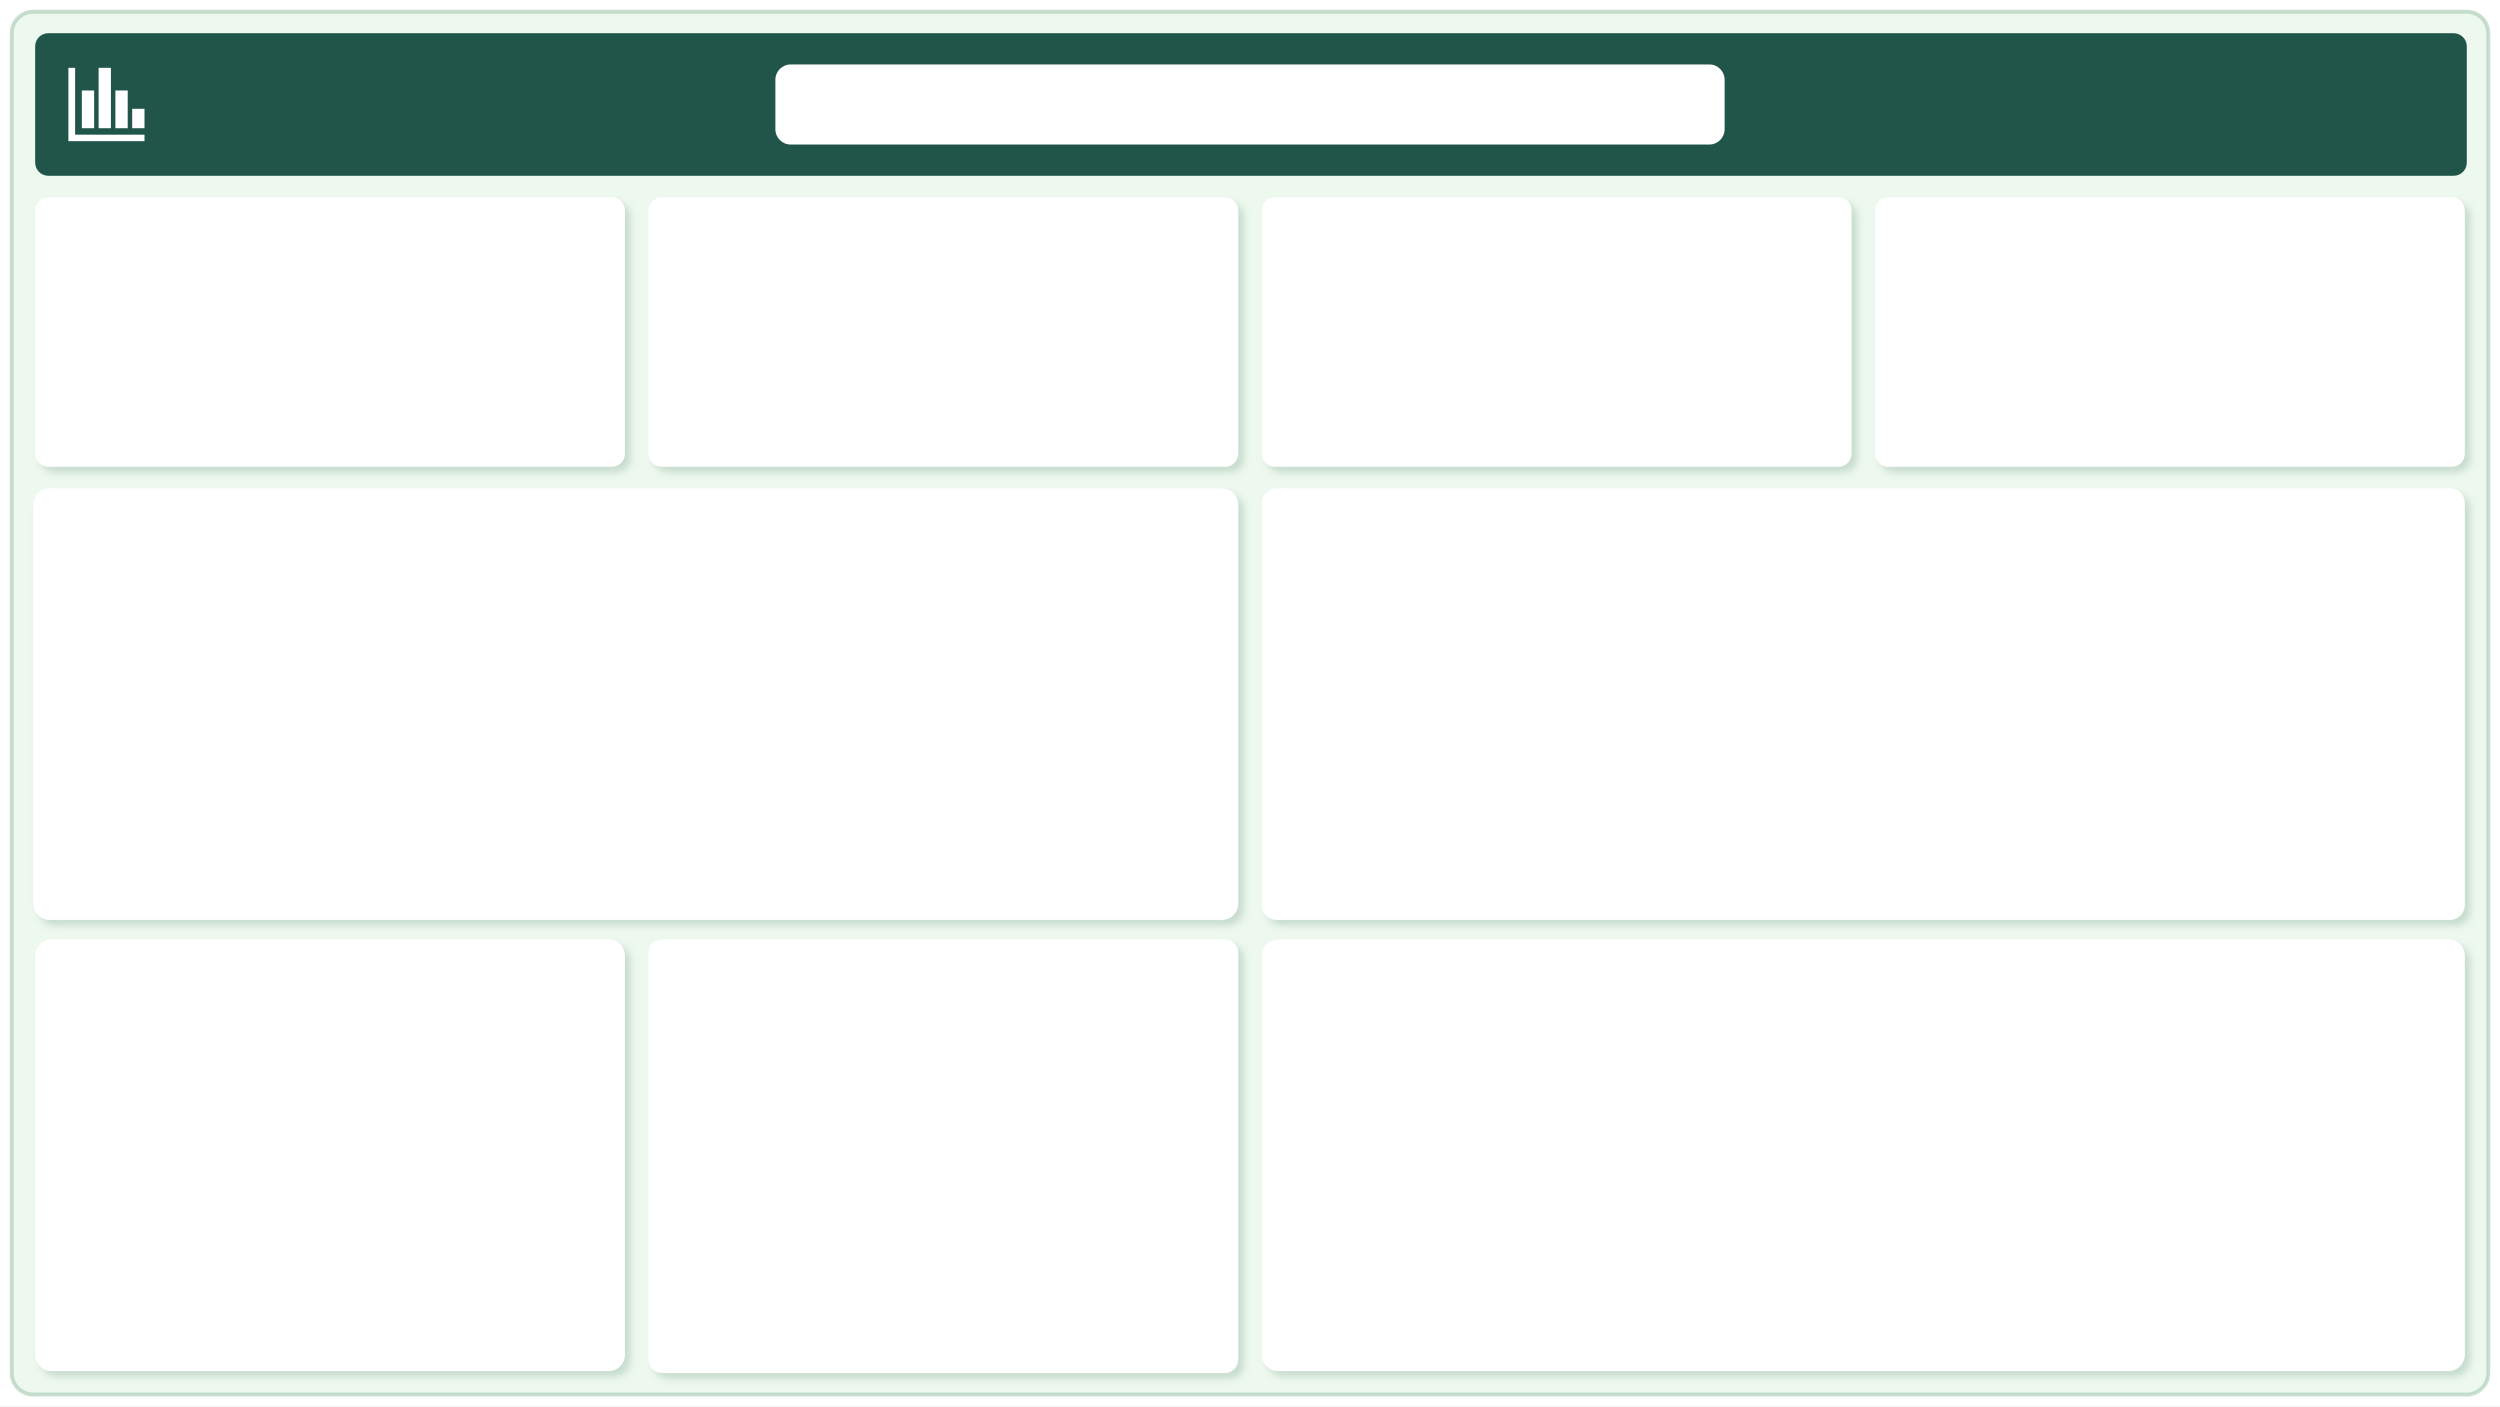
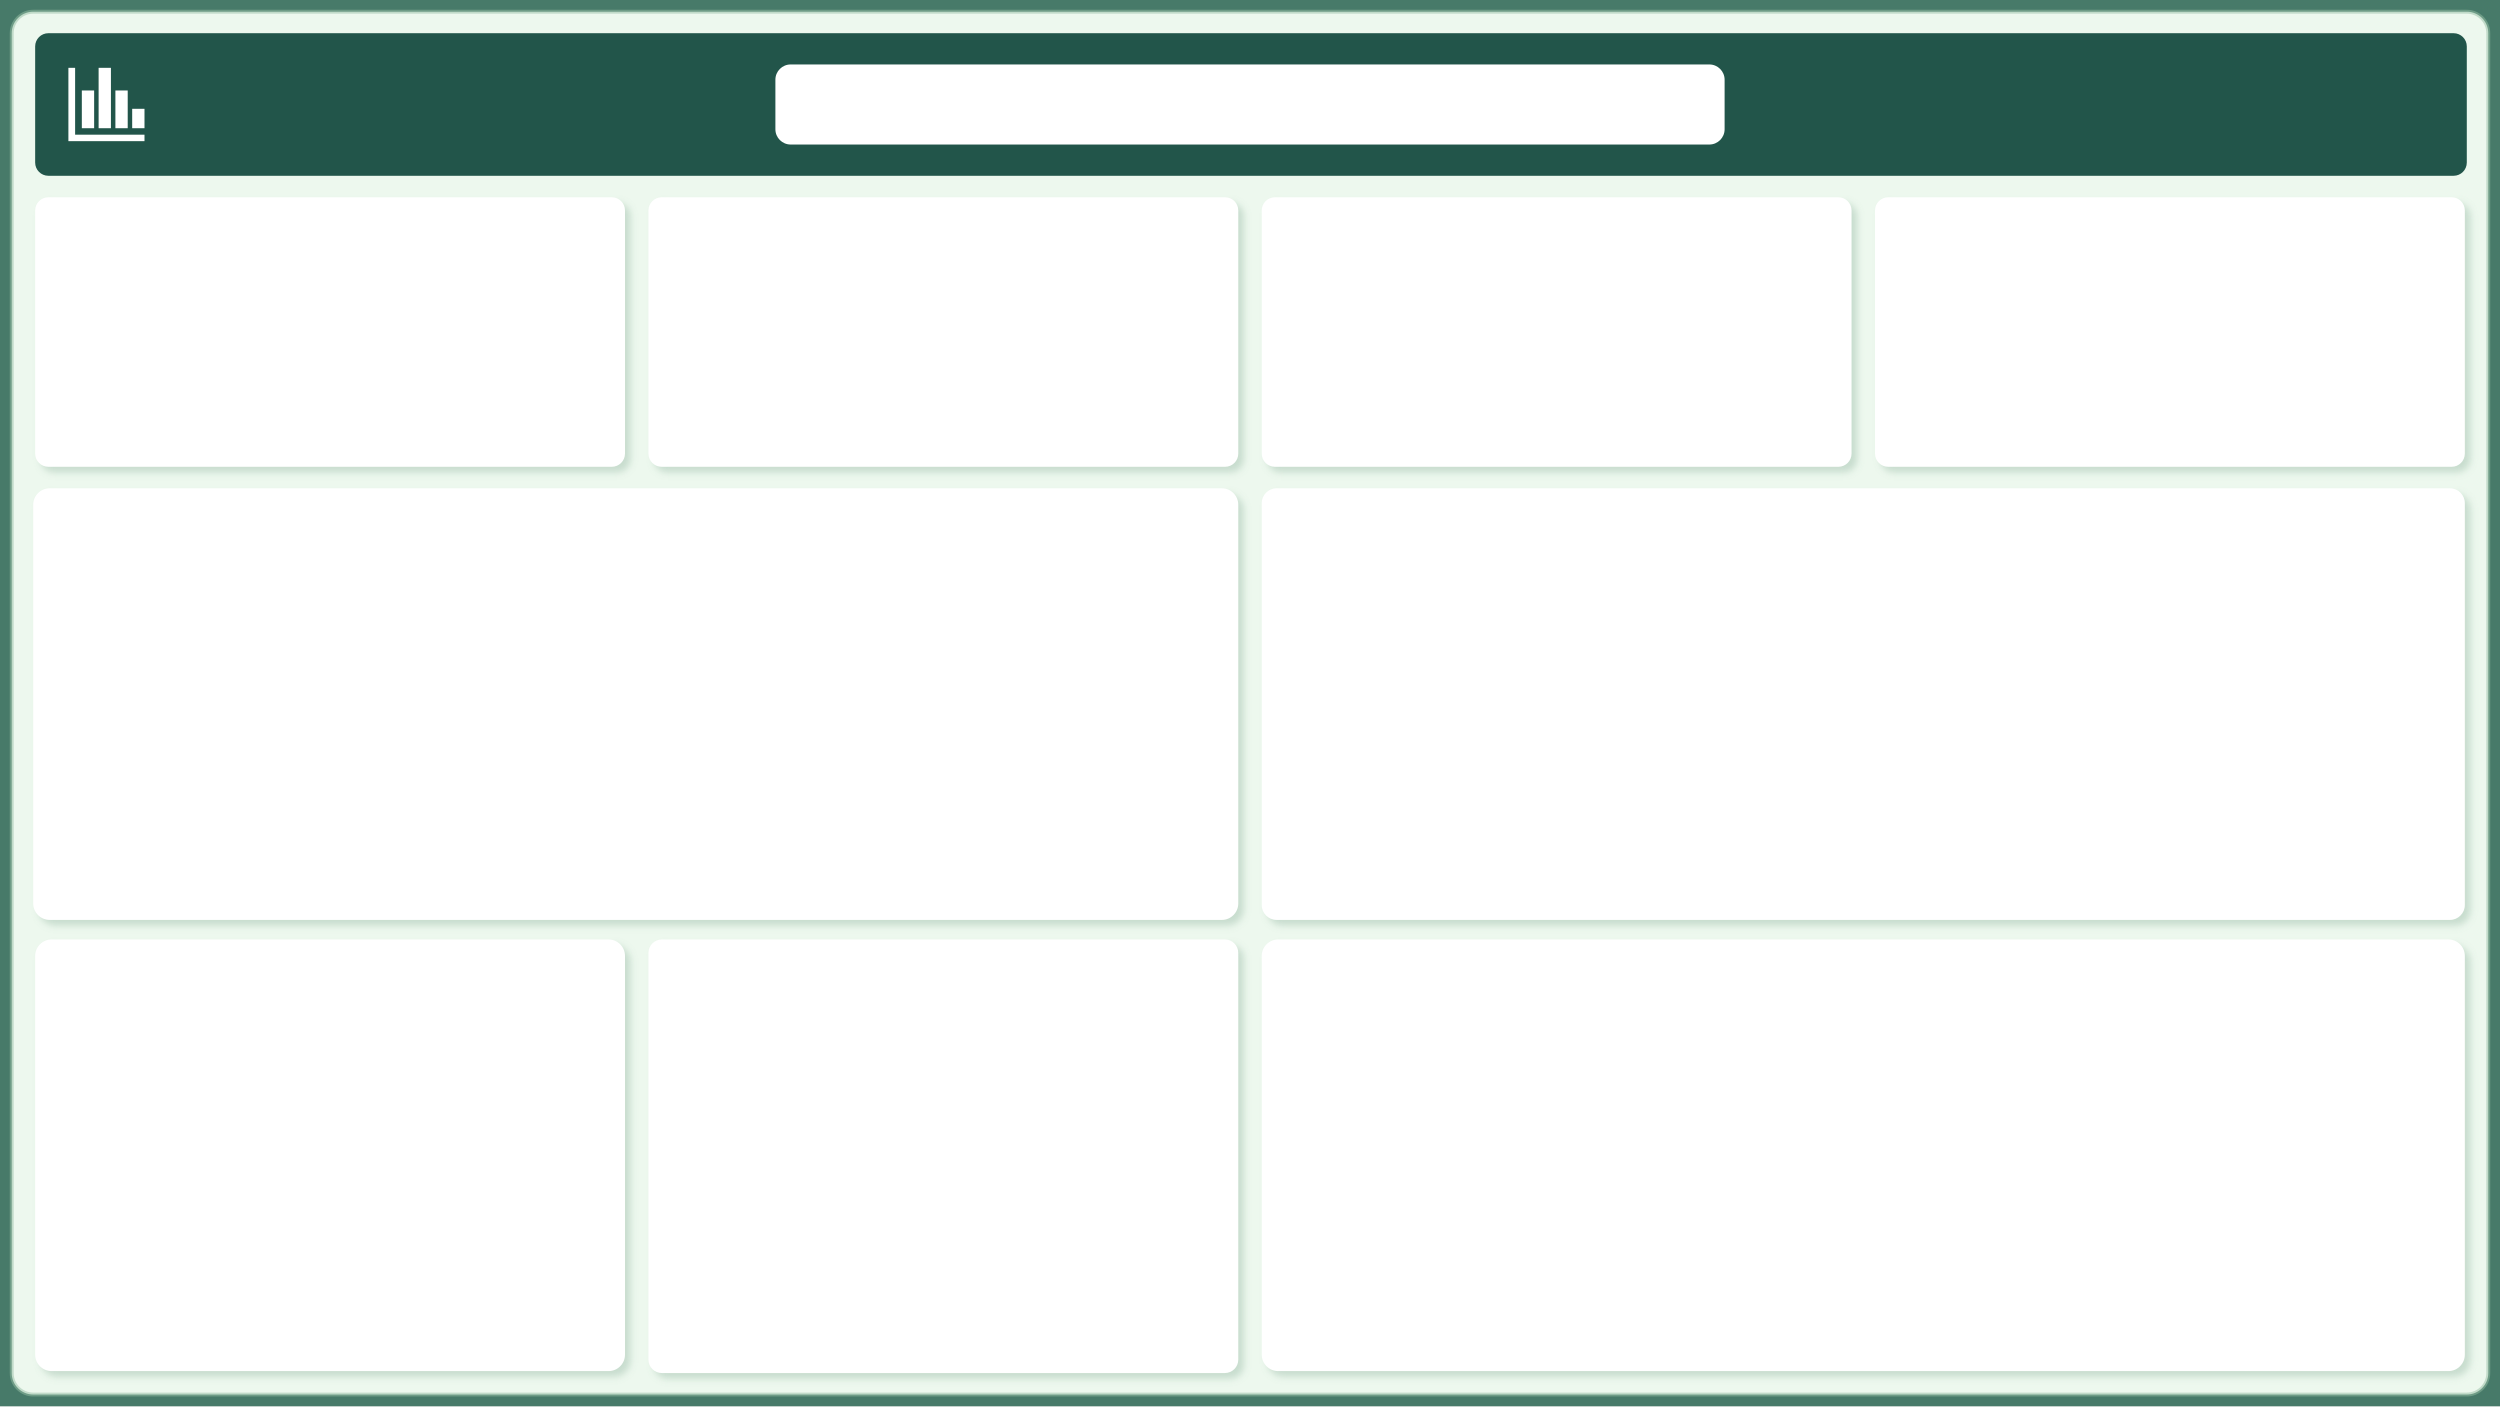
<svg xmlns="http://www.w3.org/2000/svg" width="1280" height="720" overflow="hidden">
  <defs>
    <filter id="fx0" x="-10%" y="-10%" width="120%" height="120%" filterUnits="userSpaceOnUse" primitiveUnits="userSpaceOnUse">
      <feComponentTransfer color-interpolation-filters="sRGB">
        <feFuncR type="discrete" tableValues="0.561 0.561" />
        <feFuncG type="discrete" tableValues="0.71 0.71" />
        <feFuncB type="discrete" tableValues="0.616 0.616" />
        <feFuncA type="linear" slope="0.4" intercept="0" />
      </feComponentTransfer>
      <feGaussianBlur stdDeviation="1.778 1.778" />
    </filter>
    <filter id="fx1" x="-10%" y="-10%" width="120%" height="120%" filterUnits="userSpaceOnUse" primitiveUnits="userSpaceOnUse">
      <feComponentTransfer color-interpolation-filters="sRGB">
        <feFuncR type="discrete" tableValues="0.561 0.561" />
        <feFuncG type="discrete" tableValues="0.71 0.71" />
        <feFuncB type="discrete" tableValues="0.616 0.616" />
        <feFuncA type="linear" slope="0.4" intercept="0" />
      </feComponentTransfer>
      <feGaussianBlur stdDeviation="1.778 1.778" />
    </filter>
    <filter id="fx2" x="-10%" y="-10%" width="120%" height="120%" filterUnits="userSpaceOnUse" primitiveUnits="userSpaceOnUse">
      <feComponentTransfer color-interpolation-filters="sRGB">
        <feFuncR type="discrete" tableValues="0.561 0.561" />
        <feFuncG type="discrete" tableValues="0.71 0.71" />
        <feFuncB type="discrete" tableValues="0.616 0.616" />
        <feFuncA type="linear" slope="0.4" intercept="0" />
      </feComponentTransfer>
      <feGaussianBlur stdDeviation="1.778 1.778" />
    </filter>
    <filter id="fx3" x="-10%" y="-10%" width="120%" height="120%" filterUnits="userSpaceOnUse" primitiveUnits="userSpaceOnUse">
      <feComponentTransfer color-interpolation-filters="sRGB">
        <feFuncR type="discrete" tableValues="0.561 0.561" />
        <feFuncG type="discrete" tableValues="0.71 0.71" />
        <feFuncB type="discrete" tableValues="0.616 0.616" />
        <feFuncA type="linear" slope="0.4" intercept="0" />
      </feComponentTransfer>
      <feGaussianBlur stdDeviation="1.778 1.778" />
    </filter>
    <filter id="fx4" x="-10%" y="-10%" width="120%" height="120%" filterUnits="userSpaceOnUse" primitiveUnits="userSpaceOnUse">
      <feComponentTransfer color-interpolation-filters="sRGB">
        <feFuncR type="discrete" tableValues="0.561 0.561" />
        <feFuncG type="discrete" tableValues="0.71 0.71" />
        <feFuncB type="discrete" tableValues="0.616 0.616" />
        <feFuncA type="linear" slope="0.4" intercept="0" />
      </feComponentTransfer>
      <feGaussianBlur stdDeviation="1.778 1.778" />
    </filter>
    <filter id="fx5" x="-10%" y="-10%" width="120%" height="120%" filterUnits="userSpaceOnUse" primitiveUnits="userSpaceOnUse">
      <feComponentTransfer color-interpolation-filters="sRGB">
        <feFuncR type="discrete" tableValues="0.561 0.561" />
        <feFuncG type="discrete" tableValues="0.71 0.71" />
        <feFuncB type="discrete" tableValues="0.616 0.616" />
        <feFuncA type="linear" slope="0.4" intercept="0" />
      </feComponentTransfer>
      <feGaussianBlur stdDeviation="1.778 1.778" />
    </filter>
    <filter id="fx6" x="-10%" y="-10%" width="120%" height="120%" filterUnits="userSpaceOnUse" primitiveUnits="userSpaceOnUse">
      <feComponentTransfer color-interpolation-filters="sRGB">
        <feFuncR type="discrete" tableValues="0.561 0.561" />
        <feFuncG type="discrete" tableValues="0.71 0.71" />
        <feFuncB type="discrete" tableValues="0.616 0.616" />
        <feFuncA type="linear" slope="0.4" intercept="0" />
      </feComponentTransfer>
      <feGaussianBlur stdDeviation="1.778 1.778" />
    </filter>
    <filter id="fx7" x="-10%" y="-10%" width="120%" height="120%" filterUnits="userSpaceOnUse" primitiveUnits="userSpaceOnUse">
      <feComponentTransfer color-interpolation-filters="sRGB">
        <feFuncR type="discrete" tableValues="0.561 0.561" />
        <feFuncG type="discrete" tableValues="0.71 0.71" />
        <feFuncB type="discrete" tableValues="0.616 0.616" />
        <feFuncA type="linear" slope="0.4" intercept="0" />
      </feComponentTransfer>
      <feGaussianBlur stdDeviation="1.778 1.778" />
    </filter>
    <filter id="fx8" x="-10%" y="-10%" width="120%" height="120%" filterUnits="userSpaceOnUse" primitiveUnits="userSpaceOnUse">
      <feComponentTransfer color-interpolation-filters="sRGB">
        <feFuncR type="discrete" tableValues="0.561 0.561" />
        <feFuncG type="discrete" tableValues="0.71 0.71" />
        <feFuncB type="discrete" tableValues="0.616 0.616" />
        <feFuncA type="linear" slope="0.4" intercept="0" />
      </feComponentTransfer>
      <feGaussianBlur stdDeviation="1.778 1.778" />
    </filter>
  </defs>
  <g>
-     <rect x="0" y="0" width="1280" height="720" fill="#FFFFFF" />
+     <rect x="0" y="0" width="1280" height="720" fill="#477A69" />
    <path d="M6 16.995C6 10.923 10.923 6 16.995 6L1263 6C1269.08 6 1274 10.923 1274 16.995L1274 703.005C1274 709.077 1269.08 714 1263 714L16.995 714C10.923 714 6 709.077 6 703.005Z" stroke="#95BDA3" stroke-width="2" stroke-miterlimit="8" stroke-opacity="0.502" fill="#EDF8EE" fill-rule="evenodd" />
    <path d="M18 23.76C18 20.027 21.027 17 24.76 17L1256.24 17C1259.97 17 1263 20.027 1263 23.76L1263 83.24C1263 86.973 1259.97 90 1256.24 90L24.76 90C21.027 90 18 86.973 18 83.24Z" fill="#22554A" fill-rule="evenodd" />
    <g filter="url(#fx0)" transform="translate(14 97)">
      <g>
        <path d="M6.828 13.593C6.828 9.857 9.857 6.828 13.593 6.828L302.064 6.828C305.8 6.828 308.828 9.857 308.828 13.593L308.828 138.064C308.828 141.8 305.8 144.828 302.064 144.828L13.593 144.828C9.857 144.828 6.828 141.8 6.828 138.064Z" fill="#FFFFFF" fill-rule="evenodd" />
      </g>
    </g>
    <path d="M18 107.765C18 104.029 21.029 101 24.765 101L313.235 101C316.971 101 320 104.029 320 107.765L320 232.235C320 235.971 316.971 239 313.235 239L24.765 239C21.029 239 18 235.971 18 232.235Z" fill="#FFFFFF" fill-rule="evenodd" />
    <g filter="url(#fx1)" transform="translate(956 97)">
      <g>
        <path d="M6.828 13.593C6.828 9.857 9.857 6.828 13.593 6.828L302.064 6.828C305.8 6.828 308.828 9.857 308.828 13.593L308.828 138.064C308.828 141.8 305.8 144.828 302.064 144.828L13.593 144.828C9.857 144.828 6.828 141.8 6.828 138.064Z" fill="#FFFFFF" fill-rule="evenodd" />
      </g>
    </g>
    <path d="M960 107.765C960 104.029 963.029 101 966.765 101L1255.24 101C1258.97 101 1262 104.029 1262 107.765L1262 232.235C1262 235.971 1258.97 239 1255.24 239L966.765 239C963.029 239 960 235.971 960 232.235Z" fill="#FFFFFF" fill-rule="evenodd" />
    <g filter="url(#fx2)" transform="translate(328 97)">
      <g>
        <path d="M6.828 13.593C6.828 9.857 9.857 6.828 13.593 6.828L302.064 6.828C305.8 6.828 308.828 9.857 308.828 13.593L308.828 138.064C308.828 141.8 305.8 144.828 302.064 144.828L13.593 144.828C9.857 144.828 6.828 141.8 6.828 138.064Z" fill="#FFFFFF" fill-rule="evenodd" />
      </g>
    </g>
    <path d="M332 107.765C332 104.029 335.029 101 338.765 101L627.235 101C630.971 101 634 104.029 634 107.765L634 232.235C634 235.971 630.971 239 627.235 239L338.765 239C335.029 239 332 235.971 332 232.235Z" fill="#FFFFFF" fill-rule="evenodd" />
    <g filter="url(#fx3)" transform="translate(642 97)">
      <g>
        <path d="M6.828 13.593C6.828 9.857 9.857 6.828 13.593 6.828L302.064 6.828C305.8 6.828 308.828 9.857 308.828 13.593L308.828 138.064C308.828 141.8 305.8 144.828 302.064 144.828L13.593 144.828C9.857 144.828 6.828 141.8 6.828 138.064Z" fill="#FFFFFF" fill-rule="evenodd" />
      </g>
    </g>
    <path d="M646 107.765C646 104.029 649.029 101 652.765 101L941.235 101C944.971 101 948 104.029 948 107.765L948 232.235C948 235.971 944.971 239 941.235 239L652.765 239C649.029 239 646 235.971 646 232.235Z" fill="#FFFFFF" fill-rule="evenodd" />
    <g filter="url(#fx4)" transform="translate(14 477)">
      <g>
        <path d="M6.828 15.26C6.828 10.603 10.603 6.828 15.26 6.828L300.397 6.828C305.054 6.828 308.828 10.603 308.828 15.26L308.828 219.397C308.828 224.054 305.054 227.828 300.397 227.828L15.26 227.828C10.603 227.828 6.828 224.054 6.828 219.397Z" fill="#FFFFFF" fill-rule="evenodd" />
      </g>
    </g>
    <path d="M18 489.431C18 484.775 21.775 481 26.431 481L311.569 481C316.225 481 320 484.775 320 489.431L320 693.569C320 698.225 316.225 702 311.569 702L26.431 702C21.775 702 18 698.225 18 693.569Z" fill="#FFFFFF" fill-rule="evenodd" />
    <g filter="url(#fx5)" transform="translate(328 477)">
      <g>
        <path d="M6.828 13.706C6.828 9.908 9.908 6.828 13.706 6.828L301.951 6.828C305.749 6.828 308.828 9.908 308.828 13.706L308.828 221.951C308.828 225.749 305.749 228.828 301.951 228.828L13.706 228.828C9.908 228.828 6.828 225.749 6.828 221.951Z" fill="#FFFFFF" fill-rule="evenodd" />
      </g>
    </g>
    <path d="M332 487.878C332 484.079 335.079 481 338.878 481L627.122 481C630.921 481 634 484.079 634 487.878L634 696.122C634 699.921 630.921 703 627.122 703L338.878 703C335.079 703 332 699.921 332 696.122Z" fill="#FFFFFF" fill-rule="evenodd" />
    <path d="M397 40.822C397 36.502 400.502 33 404.822 33L875.178 33C879.498 33 883 36.502 883 40.822L883 66.178C883 70.498 879.498 74 875.178 74L404.822 74C400.502 74 397 70.498 397 66.178Z" fill="#FFFFFF" fill-rule="evenodd" />
    <g filter="url(#fx6)" transform="translate(642 246)">
      <g>
        <path d="M6.828 14.462C6.828 10.246 10.246 6.828 14.462 6.828L615.195 6.828C619.411 6.828 622.828 10.246 622.828 14.462L622.828 220.195C622.828 224.411 619.411 227.828 615.195 227.828L14.462 227.828C10.246 227.828 6.828 224.411 6.828 220.195Z" fill="#FFFFFF" fill-rule="evenodd" />
      </g>
    </g>
    <path d="M646 257.633C646 253.418 649.418 250 653.633 250L1254.37 250C1258.58 250 1262 253.418 1262 257.633L1262 463.367C1262 467.582 1258.58 471 1254.37 471L653.633 471C649.418 471 646 467.582 646 463.367Z" fill="#FFFFFF" fill-rule="evenodd" />
    <g filter="url(#fx7)" transform="translate(642 477)">
      <g>
        <path d="M6.828 15.262C6.828 10.604 10.604 6.828 15.262 6.828L614.395 6.828C619.053 6.828 622.828 10.604 622.828 15.262L622.828 219.395C622.828 224.053 619.053 227.828 614.395 227.828L15.262 227.828C10.604 227.828 6.828 224.053 6.828 219.395Z" fill="#FFFFFF" fill-rule="evenodd" />
      </g>
    </g>
    <path d="M646 489.434C646 484.776 649.776 481 654.434 481L1253.57 481C1258.22 481 1262 484.776 1262 489.434L1262 693.566C1262 698.224 1258.22 702 1253.57 702L654.434 702C649.776 702 646 698.224 646 693.566Z" fill="#FFFFFF" fill-rule="evenodd" />
    <g>
      <g>
        <g>
          <path d="M11.042 7.729 7.729 7.729 7.729 45.271 45.271 45.271 45.271 41.958 11.042 41.958Z" fill="#FFFFFF" transform="matrix(1.03774 0 0 1 27 27)" />
          <path d="M14.354 19.323 20.427 19.323 20.427 38.646 14.354 38.646Z" fill="#FFFFFF" transform="matrix(1.03774 0 0 1 27 27)" />
          <path d="M22.635 7.729 28.708 7.729 28.708 38.646 22.635 38.646Z" fill="#FFFFFF" transform="matrix(1.03774 0 0 1 27 27)" />
          <path d="M30.917 19.323 36.99 19.323 36.99 38.646 30.917 38.646Z" fill="#FFFFFF" transform="matrix(1.03774 0 0 1 27 27)" />
          <path d="M39.198 28.708 45.271 28.708 45.271 38.646 39.198 38.646Z" fill="#FFFFFF" transform="matrix(1.03774 0 0 1 27 27)" />
        </g>
      </g>
    </g>
    <g filter="url(#fx8)" transform="translate(13 246)">
      <g>
        <path d="M6.828 15.264C6.828 10.605 10.605 6.828 15.264 6.828L615.393 6.828C620.052 6.828 623.828 10.605 623.828 15.264L623.828 219.393C623.828 224.052 620.052 227.828 615.393 227.828L15.264 227.828C10.605 227.828 6.828 224.052 6.828 219.393Z" fill="#FFFFFF" fill-rule="evenodd" />
      </g>
    </g>
    <path d="M17 258.436C17 253.777 20.777 250 25.436 250L625.564 250C630.223 250 634 253.777 634 258.436L634 462.564C634 467.223 630.223 471 625.564 471L25.436 471C20.777 471 17 467.223 17 462.564Z" fill="#FFFFFF" fill-rule="evenodd" />
  </g>
</svg>
